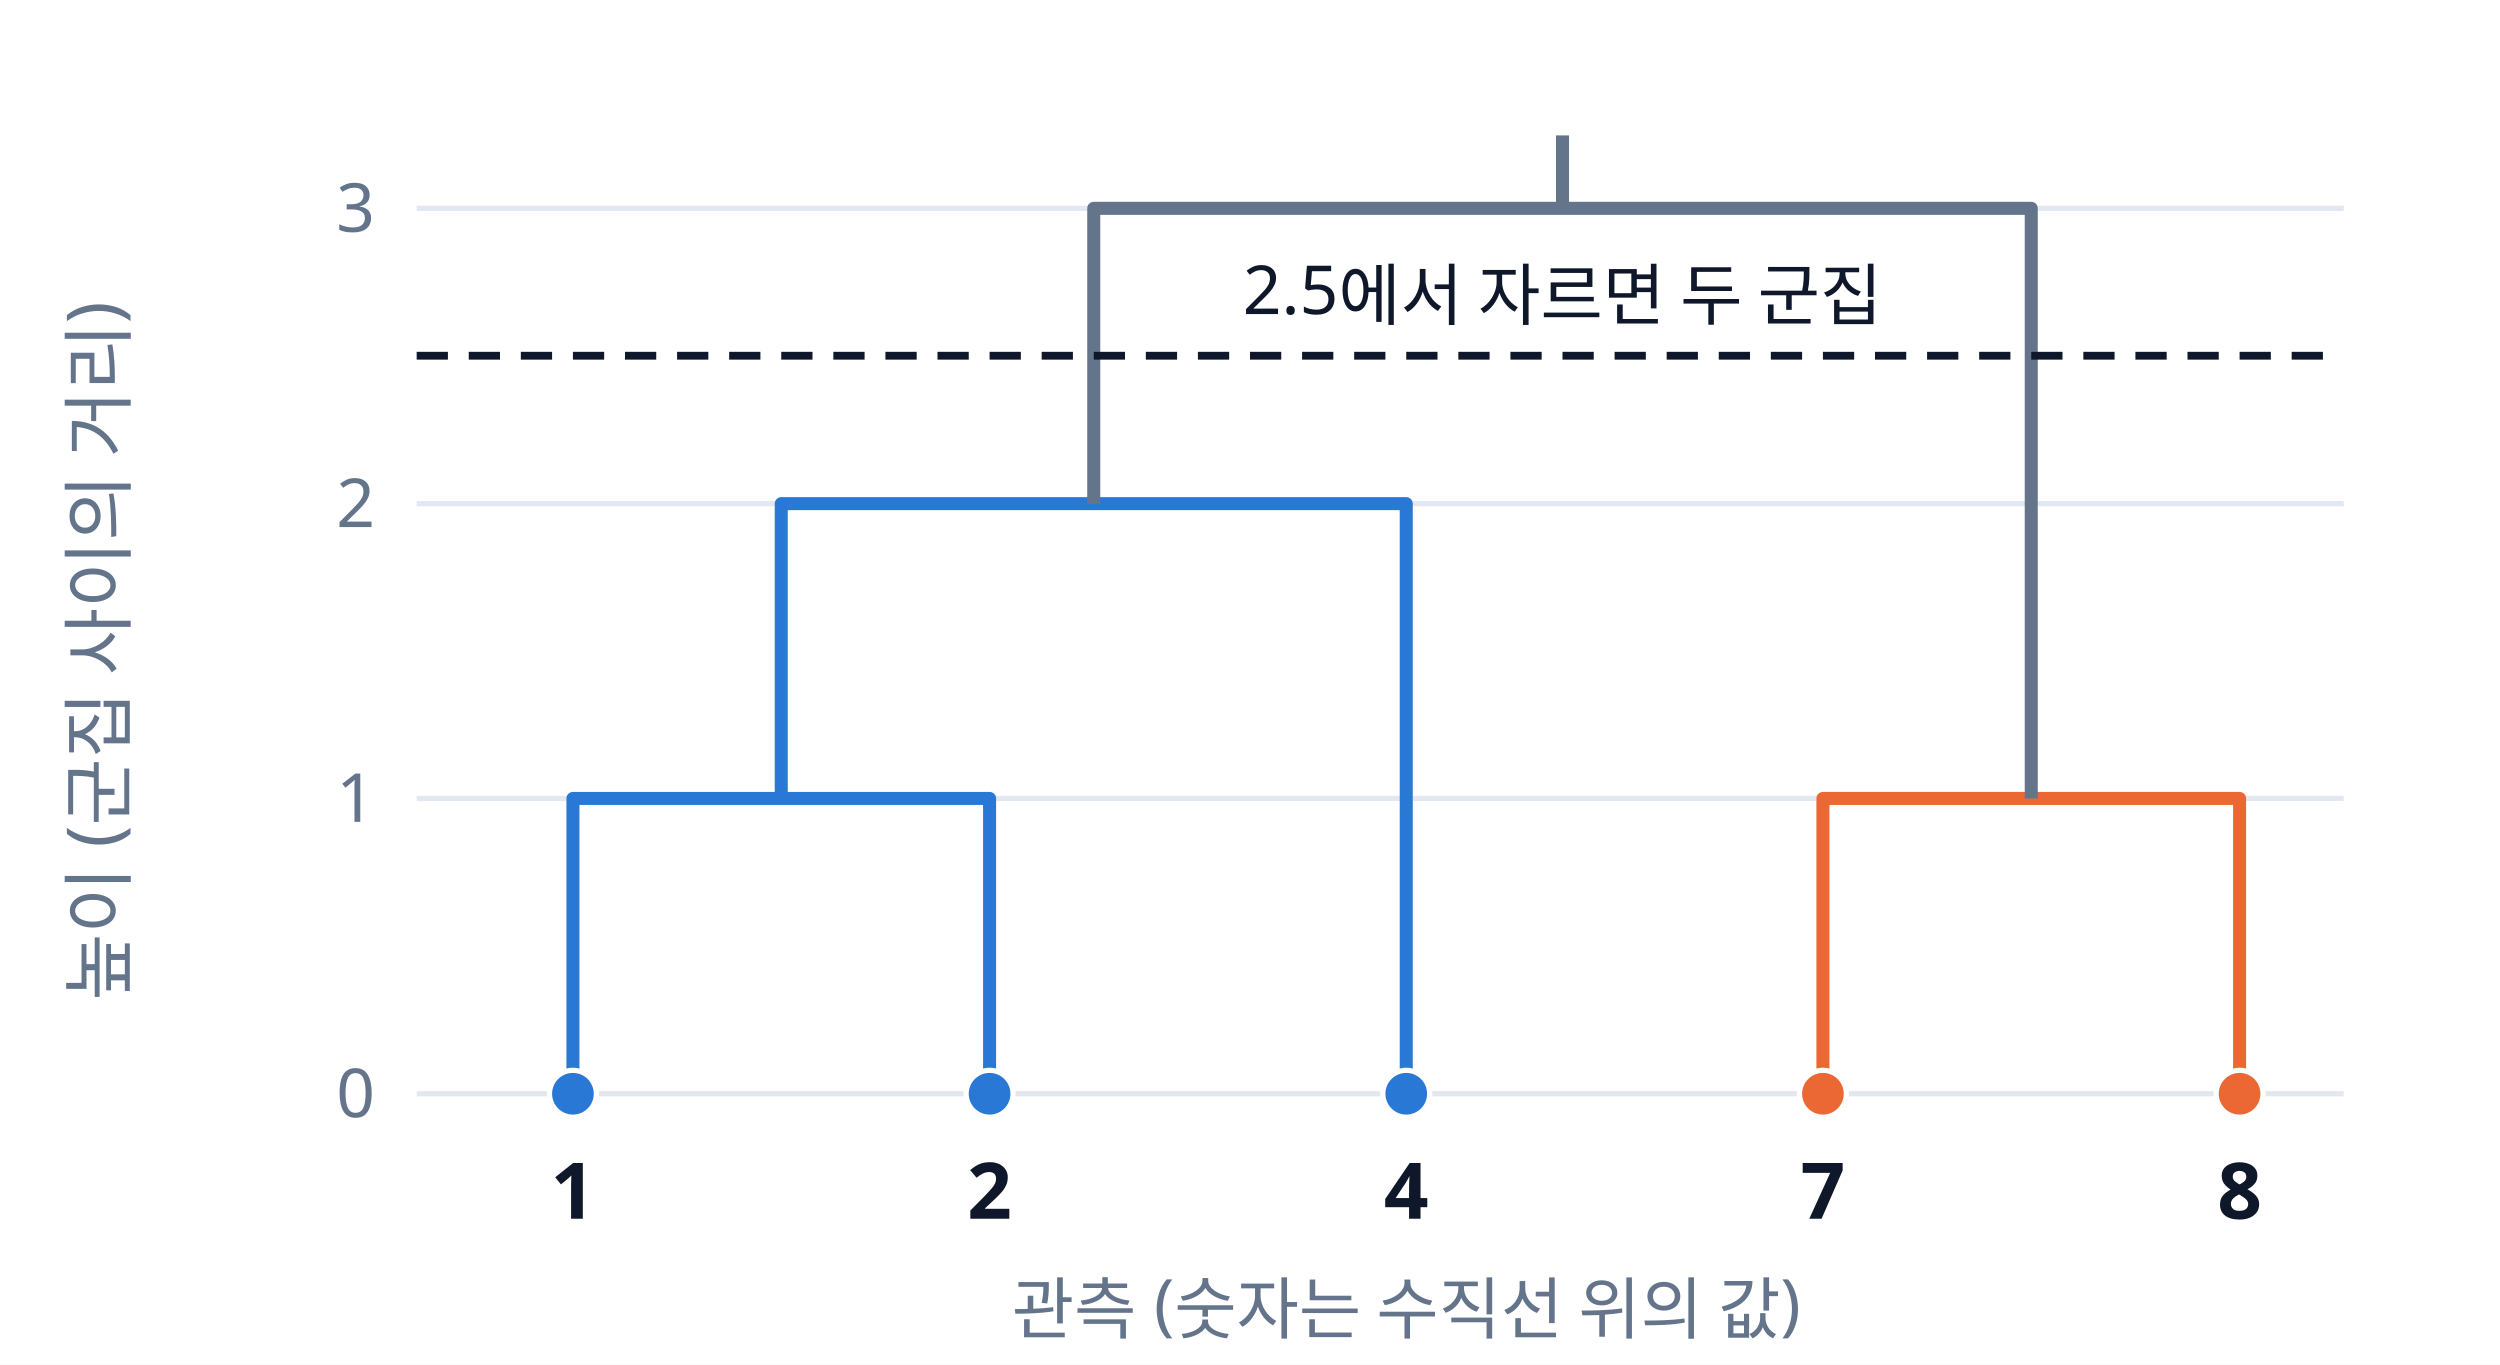
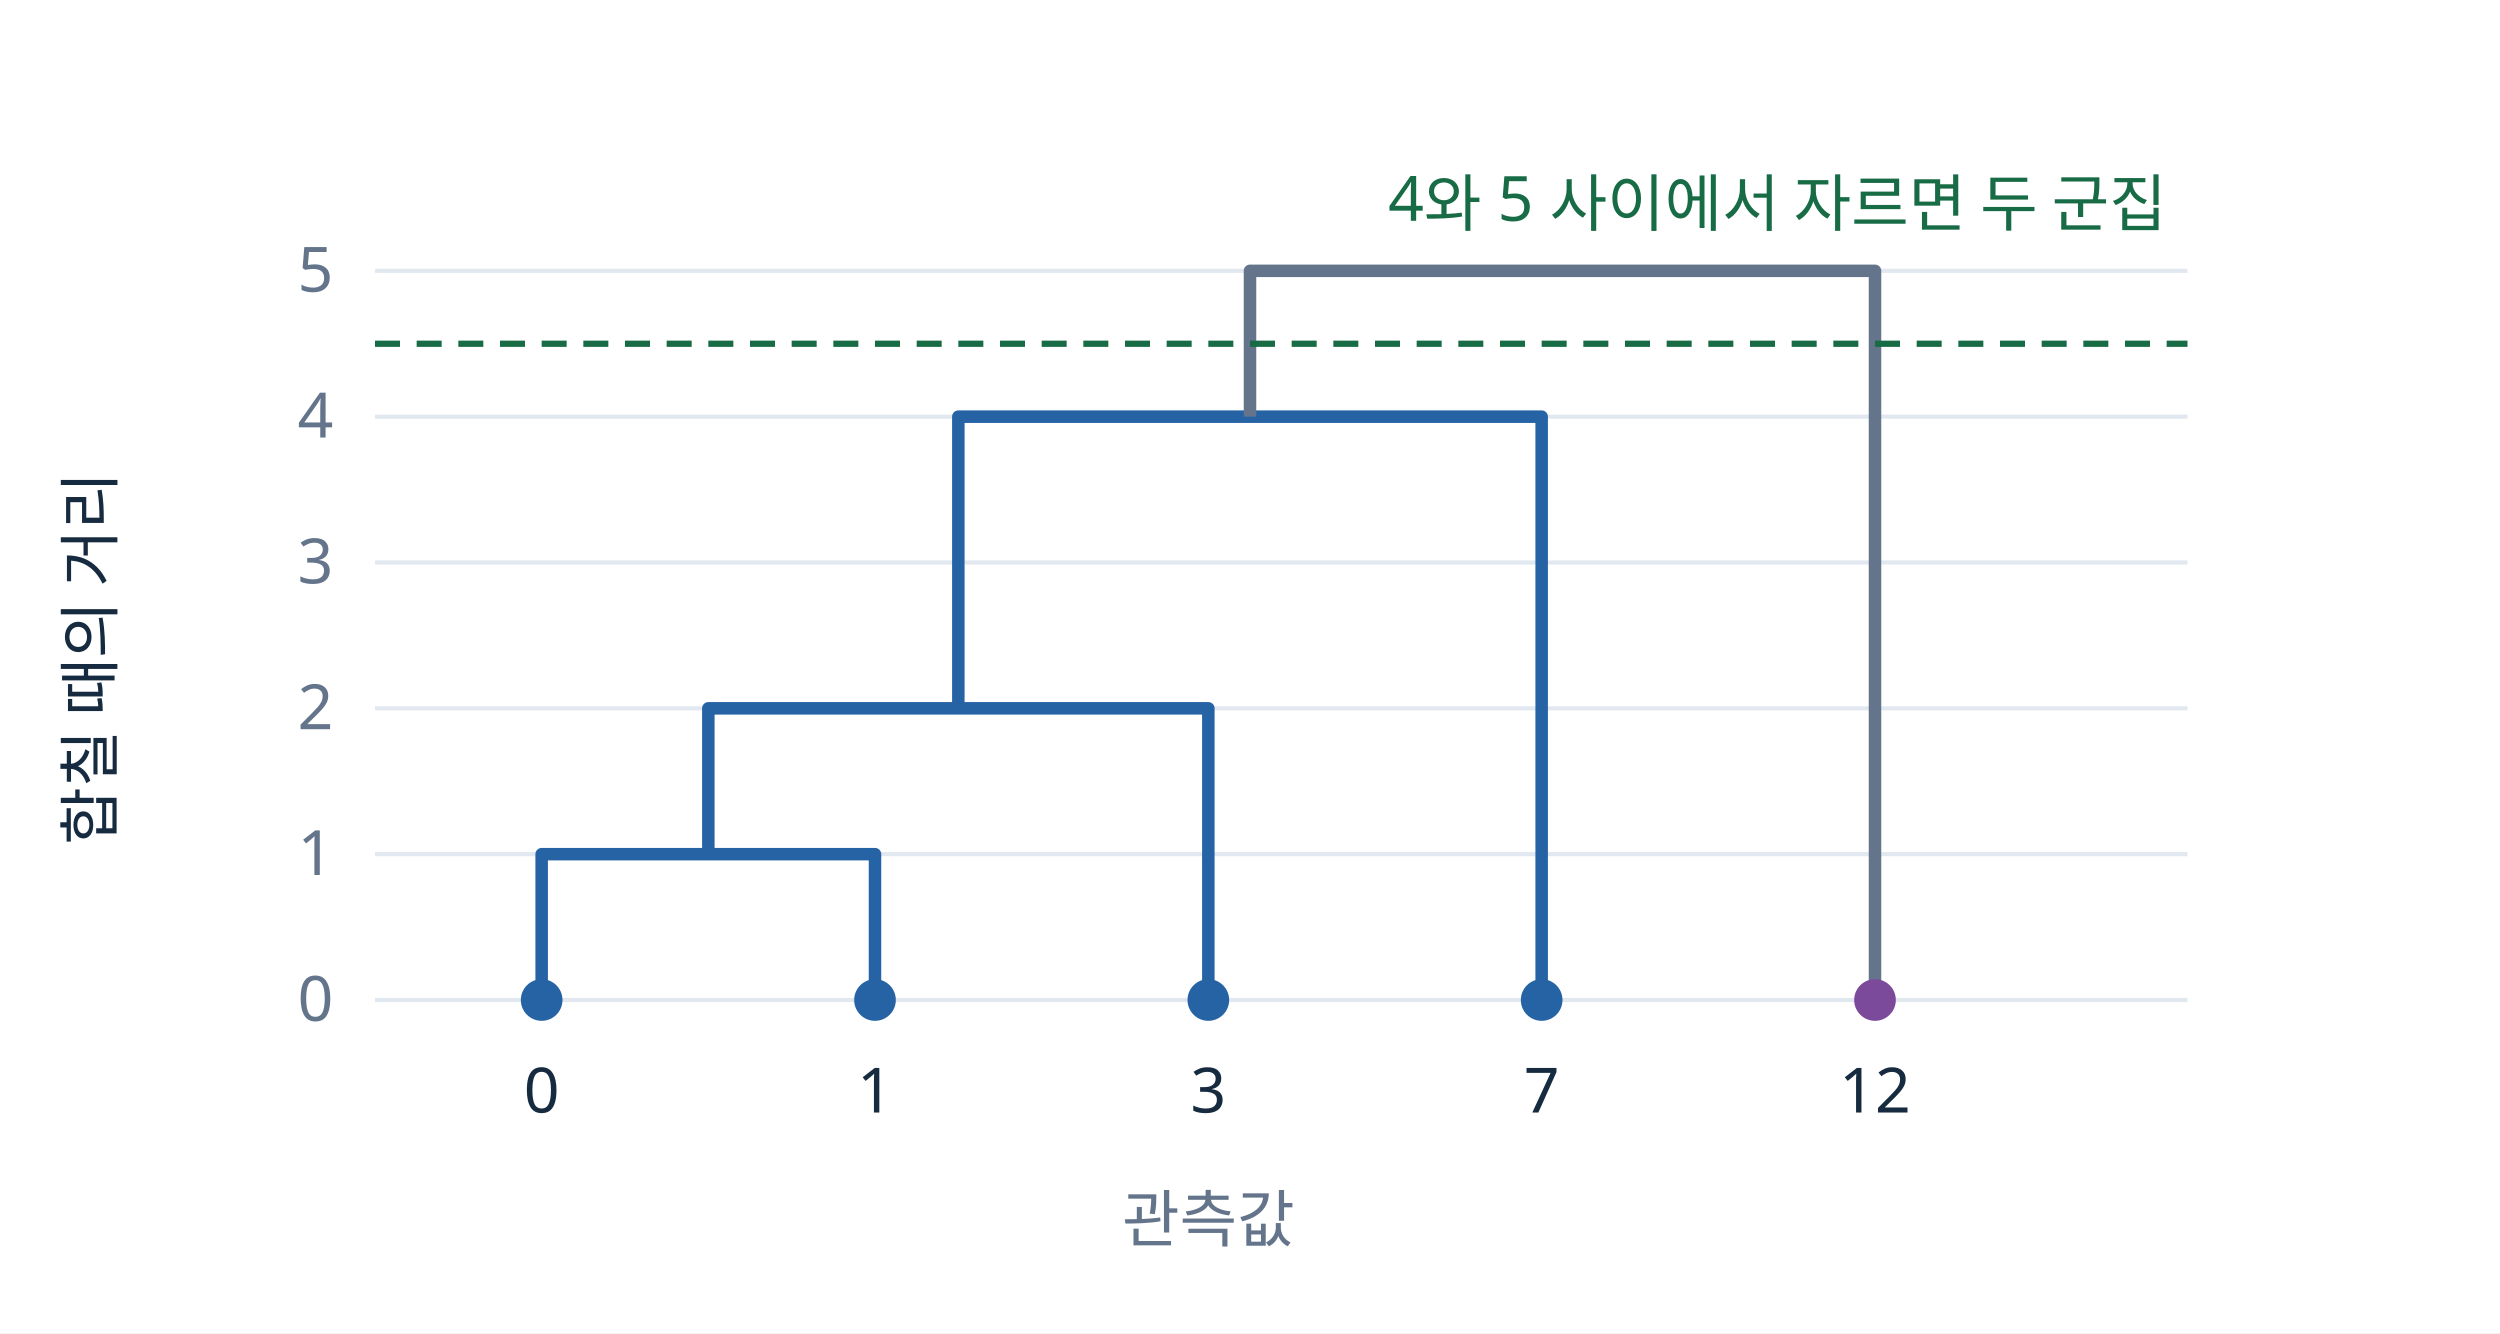
- <svg xmlns="http://www.w3.org/2000/svg" viewBox="0 0 480 262" width="480" height="262" font-family="Pretendard, 'Apple SD Gothic Neo', 'Malgun Gothic', 'Noto Sans KR', sans-serif" role="img" aria-label="다섯 점 1, 2, 4, 7, 8의 단일 연결 덴드로그램">
-   <rect width="480" height="262" fill="#ffffff" />
-   <line x1="80" x2="450" y1="210.0" y2="210.0" stroke="#e2e8f0" stroke-width="1" />
-   <text x="72" y="214.5" font-size="13" fill="#64748b" text-anchor="end">0</text>
-   <line x1="80" x2="450" y1="153.3" y2="153.3" stroke="#e2e8f0" stroke-width="1" />
-   <text x="72" y="157.8" font-size="13" fill="#64748b" text-anchor="end">1</text>
-   <line x1="80" x2="450" y1="96.7" y2="96.7" stroke="#e2e8f0" stroke-width="1" />
-   <text x="72" y="101.2" font-size="13" fill="#64748b" text-anchor="end">2</text>
-   <line x1="80" x2="450" y1="40.0" y2="40.0" stroke="#e2e8f0" stroke-width="1" />
-   <text x="72" y="44.5" font-size="13" fill="#64748b" text-anchor="end">3</text>
-   <text x="24" y="125.0" font-size="14" fill="#64748b" text-anchor="middle" transform="rotate(-90 24 125.0)">높이 (군집 사이의 거리)</text>
-   <path d="M110.0 210.0V153.3H190.0V210.0" fill="none" stroke="#2a78d6" stroke-width="2.5" stroke-linejoin="round" />
-   <path d="M350.0 210.0V153.3H430.0V210.0" fill="none" stroke="#eb6834" stroke-width="2.5" stroke-linejoin="round" />
-   <path d="M150.0 153.3V96.7H270.0V210.0" fill="none" stroke="#2a78d6" stroke-width="2.5" stroke-linejoin="round" />
-   <path d="M210.0 96.7V40.0H390.0V153.3" fill="none" stroke="#64748b" stroke-width="2.5" stroke-linejoin="round" />
-   <line x1="300.0" x2="300.0" y1="40.0" y2="26.0" stroke="#64748b" stroke-width="2.5" />
-   <line x1="80" x2="450" y1="68.3" y2="68.3" stroke="#0f172a" stroke-width="1.5" stroke-dasharray="6 4" />
-   <text x="300.0" y="60.3" font-size="13" fill="#0f172a" text-anchor="middle">2.5에서 자르면 두 군집</text>
-   <circle cx="110.0" cy="210.0" r="4.5" fill="#2a78d6" stroke="#ffffff" stroke-width="1" />
-   <text x="110.0" y="234.0" font-size="15" fill="#0f172a" text-anchor="middle" font-weight="600">1</text>
-   <circle cx="190.0" cy="210.0" r="4.5" fill="#2a78d6" stroke="#ffffff" stroke-width="1" />
-   <text x="190.0" y="234.0" font-size="15" fill="#0f172a" text-anchor="middle" font-weight="600">2</text>
-   <circle cx="270.0" cy="210.0" r="4.5" fill="#2a78d6" stroke="#ffffff" stroke-width="1" />
-   <text x="270.0" y="234.0" font-size="15" fill="#0f172a" text-anchor="middle" font-weight="600">4</text>
-   <circle cx="350.0" cy="210.0" r="4.5" fill="#eb6834" stroke="#ffffff" stroke-width="1" />
-   <text x="350.0" y="234.0" font-size="15" fill="#0f172a" text-anchor="middle" font-weight="600">7</text>
-   <circle cx="430.0" cy="210.0" r="4.5" fill="#eb6834" stroke="#ffffff" stroke-width="1" />
-   <text x="430.0" y="234.0" font-size="15" fill="#0f172a" text-anchor="middle" font-weight="600">8</text>
-   <text x="270.0" y="256.0" font-size="13" fill="#64748b" text-anchor="middle">관측 (숫자는 수직선 위의 값)</text>
+ <svg xmlns="http://www.w3.org/2000/svg" viewBox="0 0 600 320" role="img" aria-label="점 0, 1, 3, 7, 12의 단일 연결 덴드로그램">
+   <rect width="600" height="320" fill="white" />
+   <g font-family="'Malgun Gothic', 'Noto Sans KR', sans-serif" font-size="15" fill="#172b40">
+     <text x="27" y="158" text-anchor="middle" transform="rotate(-90 27 158)">합칠 때의 거리</text>
+     <g stroke="#e2e8f0" stroke-width="1">
+       <path d="M90 240H525 M90 205H525 M90 170H525 M90 135H525 M90 100H525 M90 65H525" />
+     </g>
+     <g text-anchor="end" fill="#64748b">
+       <text x="80" y="245">0</text>
+       <text x="80" y="210">1</text>
+       <text x="80" y="175">2</text>
+       <text x="80" y="140">3</text>
+       <text x="80" y="105">4</text>
+       <text x="80" y="70">5</text>
+     </g>
+     <g fill="none" stroke="#2563a5" stroke-width="3" stroke-linejoin="round">
+       <path d="M130 240V205H210V240" />
+       <path d="M170 205V170H290V240" />
+       <path d="M230 170V100H370V240" />
+     </g>
+     <path d="M300 100V65H450V240" fill="none" stroke="#64748b" stroke-width="3" stroke-linejoin="round" />
+     <line x1="90" y1="82.5" x2="525" y2="82.5" stroke="#176b45" stroke-width="1.5" stroke-dasharray="6 4" />
+     <text x="520" y="53" text-anchor="end" fill="#176b45">4와 5 사이에서 자르면 두 군집</text>
+     <g fill="#2563a5">
+       <circle cx="130" cy="240" r="5" />
+       <circle cx="210" cy="240" r="5" />
+       <circle cx="290" cy="240" r="5" />
+       <circle cx="370" cy="240" r="5" />
+     </g>
+     <circle cx="450" cy="240" r="5" fill="#7b4a9b" />
+     <g text-anchor="middle">
+       <text x="130" y="267">0</text>
+       <text x="210" y="267">1</text>
+       <text x="290" y="267">3</text>
+       <text x="370" y="267">7</text>
+       <text x="450" y="267">12</text>
+       <text x="290" y="298" fill="#64748b">관측값</text>
+     </g>
+   </g>
</svg>
